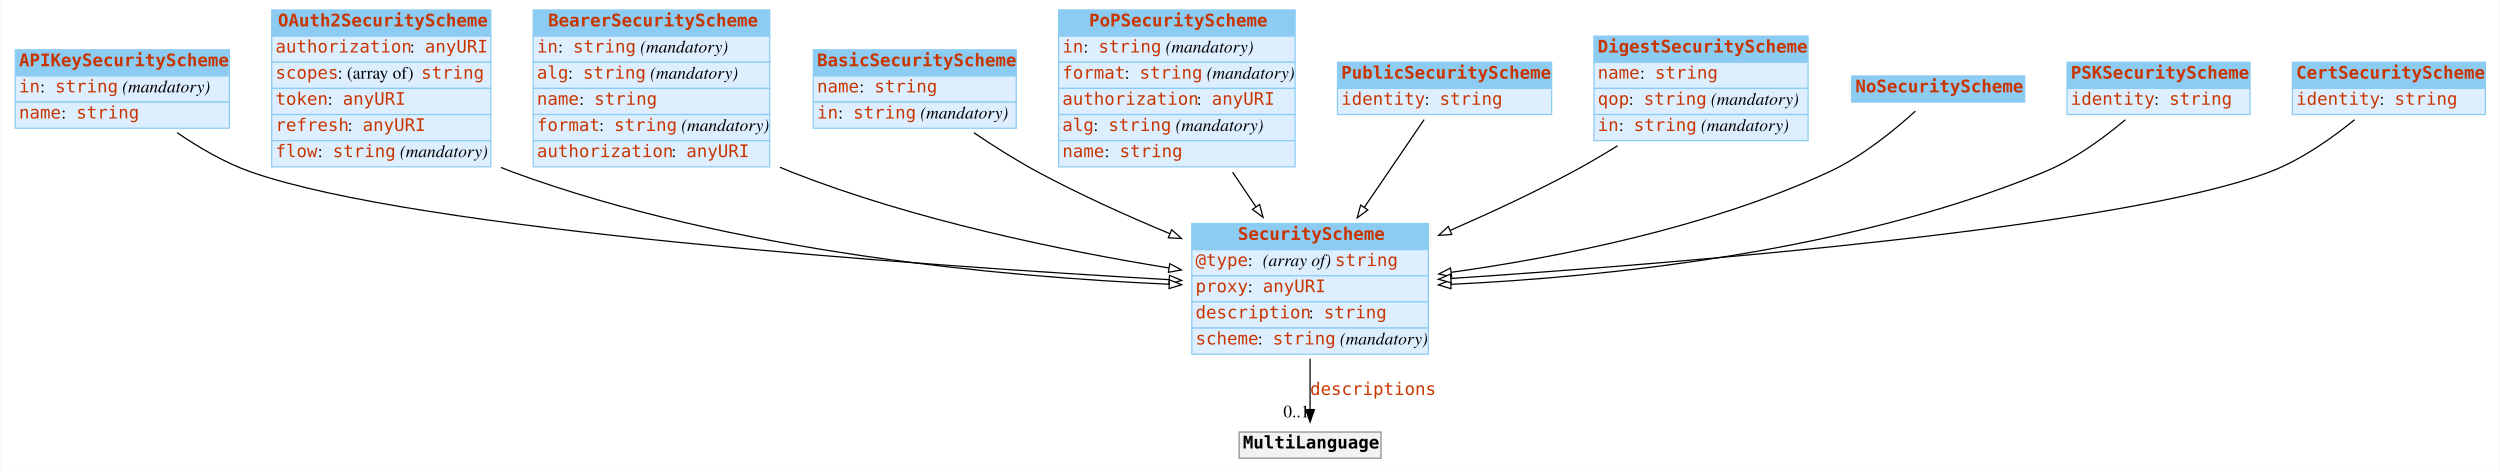
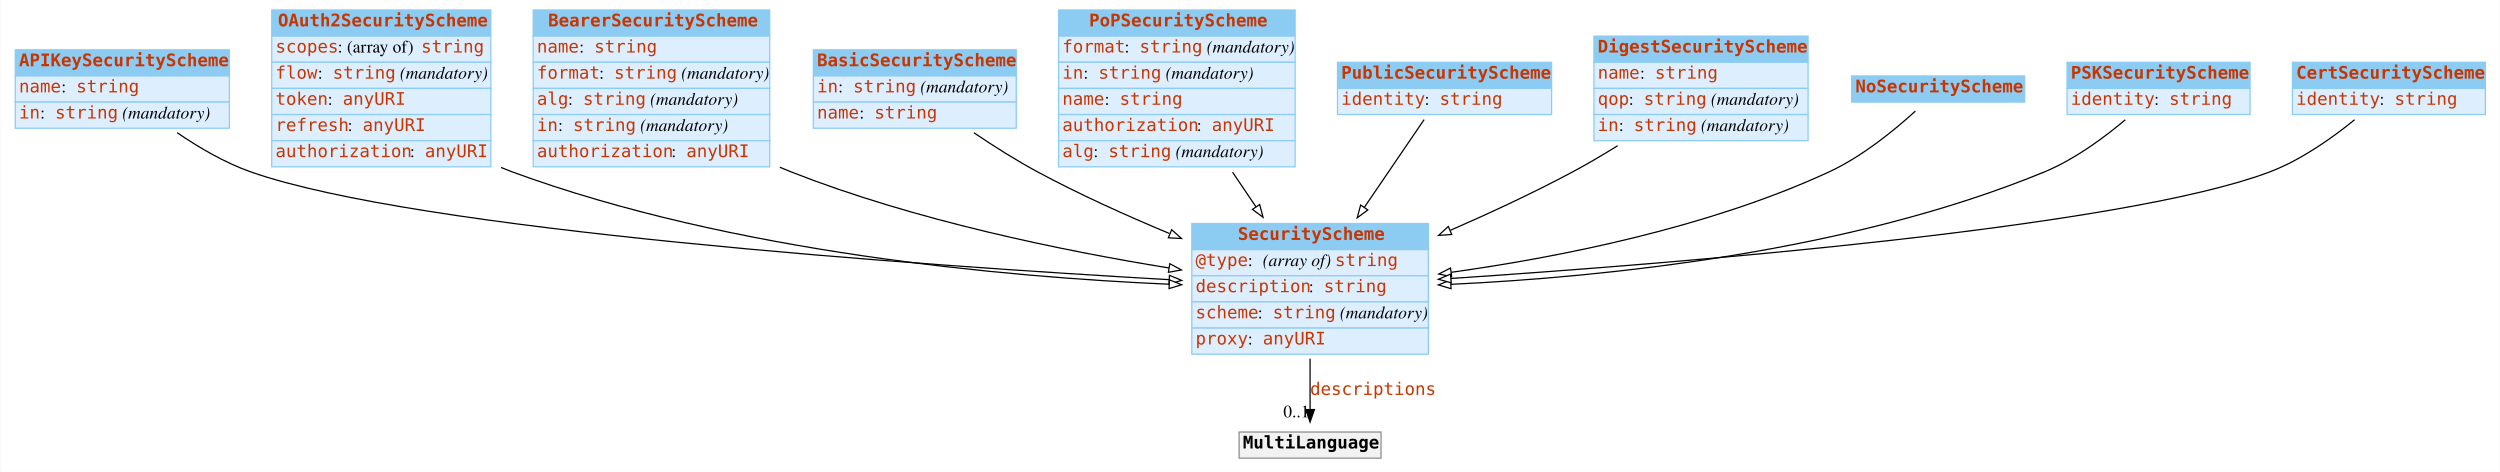
<svg xmlns="http://www.w3.org/2000/svg" width="2008pt" height="379pt" viewBox="0.00 0.00 2007.50 379.00">
  <g id="graph0" class="graph" transform="scale(1 1) rotate(0) translate(4 375)">
    <polygon fill="white" stroke="none" points="-4,4 -4,-375 2003.5,-375 2003.5,4 -4,4" />
    <g id="node1" class="node">
      <polygon fill="#8ccbf2" stroke="none" points="8,-314 8,-335 180,-335 180,-314 8,-314" />
      <polygon fill="none" stroke="#8ccbf2" points="8,-314 8,-335 180,-335 180,-314 8,-314" />
      <text text-anchor="start" x="11" y="-321.8" font-family="mono" font-weight="bold" font-size="14.00" fill="#c83500">APIKeySecurityScheme</text>
      <polygon fill="#ddeeff" stroke="none" points="8,-293 8,-314 180,-314 180,-293 8,-293" />
      <polygon fill="none" stroke="#8ccbf2" points="8,-293 8,-314 180,-314 180,-293 8,-293" />
-       <text text-anchor="start" x="11" y="-300.8" font-family="mono" font-size="14.00" fill="#c83500">in</text>
-       <text text-anchor="start" x="28" y="-300.8" font-family="Times,serif" font-size="14.00"> : </text>
-       <text text-anchor="start" x="40" y="-300.8" font-family="mono" font-size="14.00" fill="#c83500">string</text>
-       <text text-anchor="start" x="90" y="-300.8" font-family="Times,serif" font-size="14.00"> </text>
-       <text text-anchor="start" x="94" y="-300.8" font-family="Times,serif" font-style="italic" font-size="14.00">(mandatory)</text>
+       <text text-anchor="start" x="11" y="-300.8" font-family="mono" font-size="14.00" fill="#c83500">name</text>
+       <text text-anchor="start" x="45" y="-300.8" font-family="Times,serif" font-size="14.00"> : </text>
+       <text text-anchor="start" x="57" y="-300.8" font-family="mono" font-size="14.00" fill="#c83500">string</text>
      <polygon fill="#ddeeff" stroke="none" points="8,-272 8,-293 180,-293 180,-272 8,-272" />
      <polygon fill="none" stroke="#8ccbf2" points="8,-272 8,-293 180,-293 180,-272 8,-272" />
-       <text text-anchor="start" x="11" y="-279.8" font-family="mono" font-size="14.00" fill="#c83500">name</text>
-       <text text-anchor="start" x="45" y="-279.8" font-family="Times,serif" font-size="14.00"> : </text>
-       <text text-anchor="start" x="57" y="-279.8" font-family="mono" font-size="14.00" fill="#c83500">string</text>
+       <text text-anchor="start" x="11" y="-279.8" font-family="mono" font-size="14.00" fill="#c83500">in</text>
+       <text text-anchor="start" x="28" y="-279.8" font-family="Times,serif" font-size="14.00"> : </text>
+       <text text-anchor="start" x="40" y="-279.8" font-family="mono" font-size="14.00" fill="#c83500">string</text>
+       <text text-anchor="start" x="90" y="-279.8" font-family="Times,serif" font-size="14.00"> </text>
+       <text text-anchor="start" x="94" y="-279.8" font-family="Times,serif" font-style="italic" font-size="14.00">(mandatory)</text>
    </g>
    <g id="node3" class="node">
      <polygon fill="#8ccbf2" stroke="none" points="953,-174.5 953,-195.5 1143,-195.5 1143,-174.5 953,-174.5" />
      <polygon fill="none" stroke="#8ccbf2" points="953,-174.5 953,-195.5 1143,-195.5 1143,-174.5 953,-174.5" />
      <text text-anchor="start" x="990" y="-182.3" font-family="mono" font-weight="bold" font-size="14.00" fill="#c83500">SecurityScheme</text>
      <polygon fill="#ddeeff" stroke="none" points="953,-153.5 953,-174.5 1143,-174.5 1143,-153.5 953,-153.5" />
      <polygon fill="none" stroke="#8ccbf2" points="953,-153.5 953,-174.5 1143,-174.5 1143,-153.5 953,-153.5" />
      <text text-anchor="start" x="956" y="-161.3" font-family="mono" font-size="14.00" fill="#c83500">@type</text>
      <text text-anchor="start" x="998" y="-161.3" font-family="Times,serif" font-size="14.00"> : </text>
      <text text-anchor="start" x="1010" y="-161.3" font-family="Times,serif" font-style="italic" font-size="14.00">(array of) </text>
      <text text-anchor="start" x="1068" y="-161.3" font-family="mono" font-size="14.00" fill="#c83500">string</text>
      <polygon fill="#ddeeff" stroke="none" points="953,-132.5 953,-153.5 1143,-153.5 1143,-132.5 953,-132.5" />
      <polygon fill="none" stroke="#8ccbf2" points="953,-132.5 953,-153.5 1143,-153.5 1143,-132.5 953,-132.5" />
-       <text text-anchor="start" x="956" y="-140.3" font-family="mono" font-size="14.00" fill="#c83500">proxy</text>
-       <text text-anchor="start" x="998" y="-140.3" font-family="Times,serif" font-size="14.00"> : </text>
-       <text text-anchor="start" x="1010" y="-140.3" font-family="mono" font-size="14.00" fill="#c83500">anyURI</text>
+       <text text-anchor="start" x="956" y="-140.3" font-family="mono" font-size="14.00" fill="#c83500">description</text>
+       <text text-anchor="start" x="1047" y="-140.3" font-family="Times,serif" font-size="14.00"> : </text>
+       <text text-anchor="start" x="1059" y="-140.3" font-family="mono" font-size="14.00" fill="#c83500">string</text>
      <polygon fill="#ddeeff" stroke="none" points="953,-111.5 953,-132.5 1143,-132.5 1143,-111.5 953,-111.5" />
      <polygon fill="none" stroke="#8ccbf2" points="953,-111.5 953,-132.5 1143,-132.5 1143,-111.5 953,-111.5" />
-       <text text-anchor="start" x="956" y="-119.3" font-family="mono" font-size="14.00" fill="#c83500">description</text>
-       <text text-anchor="start" x="1047" y="-119.3" font-family="Times,serif" font-size="14.00"> : </text>
-       <text text-anchor="start" x="1059" y="-119.3" font-family="mono" font-size="14.00" fill="#c83500">string</text>
+       <text text-anchor="start" x="956" y="-119.3" font-family="mono" font-size="14.00" fill="#c83500">scheme</text>
+       <text text-anchor="start" x="1006" y="-119.3" font-family="Times,serif" font-size="14.00"> : </text>
+       <text text-anchor="start" x="1018" y="-119.3" font-family="mono" font-size="14.00" fill="#c83500">string</text>
+       <text text-anchor="start" x="1068" y="-119.3" font-family="Times,serif" font-size="14.00"> </text>
+       <text text-anchor="start" x="1072" y="-119.3" font-family="Times,serif" font-style="italic" font-size="14.00">(mandatory)</text>
      <polygon fill="#ddeeff" stroke="none" points="953,-90.5 953,-111.5 1143,-111.5 1143,-90.5 953,-90.5" />
      <polygon fill="none" stroke="#8ccbf2" points="953,-90.5 953,-111.5 1143,-111.5 1143,-90.5 953,-90.5" />
-       <text text-anchor="start" x="956" y="-98.3" font-family="mono" font-size="14.00" fill="#c83500">scheme</text>
-       <text text-anchor="start" x="1006" y="-98.3" font-family="Times,serif" font-size="14.00"> : </text>
-       <text text-anchor="start" x="1018" y="-98.3" font-family="mono" font-size="14.00" fill="#c83500">string</text>
-       <text text-anchor="start" x="1068" y="-98.3" font-family="Times,serif" font-size="14.00"> </text>
-       <text text-anchor="start" x="1072" y="-98.3" font-family="Times,serif" font-style="italic" font-size="14.00">(mandatory)</text>
+       <text text-anchor="start" x="956" y="-98.3" font-family="mono" font-size="14.00" fill="#c83500">proxy</text>
+       <text text-anchor="start" x="998" y="-98.3" font-family="Times,serif" font-size="14.00"> : </text>
+       <text text-anchor="start" x="1010" y="-98.3" font-family="mono" font-size="14.00" fill="#c83500">anyURI</text>
    </g>
    <g id="edge4" class="edge">
      <path fill="none" stroke="black" d="M138.037,-268.424C155.466,-256.499 176.27,-244.311 197,-237 330.28,-189.994 735.241,-161.777 934.632,-150.376" />
      <polygon fill="white" stroke="black" points="935.058,-153.858 944.843,-149.797 934.661,-146.869 935.058,-153.858" />
    </g>
    <g id="node2" class="node">
      <polygon fill="#8ccbf2" stroke="none" points="214,-346 214,-367 390,-367 390,-346 214,-346" />
      <polygon fill="none" stroke="#8ccbf2" points="214,-346 214,-367 390,-367 390,-346 214,-346" />
      <text text-anchor="start" x="219" y="-353.8" font-family="mono" font-weight="bold" font-size="14.00" fill="#c83500">OAuth2SecurityScheme</text>
      <polygon fill="#ddeeff" stroke="none" points="214,-325 214,-346 390,-346 390,-325 214,-325" />
      <polygon fill="none" stroke="#8ccbf2" points="214,-325 214,-346 390,-346 390,-325 214,-325" />
-       <text text-anchor="start" x="217" y="-332.8" font-family="mono" font-size="14.00" fill="#c83500">authorization</text>
-       <text text-anchor="start" x="325" y="-332.8" font-family="Times,serif" font-size="14.00"> : </text>
-       <text text-anchor="start" x="337" y="-332.8" font-family="mono" font-size="14.00" fill="#c83500">anyURI</text>
+       <text text-anchor="start" x="217" y="-332.8" font-family="mono" font-size="14.00" fill="#c83500">scopes</text>
+       <text text-anchor="start" x="267" y="-332.8" font-family="Times,serif" font-size="14.00"> : (array of) </text>
+       <text text-anchor="start" x="334" y="-332.8" font-family="mono" font-size="14.00" fill="#c83500">string</text>
      <polygon fill="#ddeeff" stroke="none" points="214,-304 214,-325 390,-325 390,-304 214,-304" />
      <polygon fill="none" stroke="#8ccbf2" points="214,-304 214,-325 390,-325 390,-304 214,-304" />
-       <text text-anchor="start" x="217" y="-311.8" font-family="mono" font-size="14.00" fill="#c83500">scopes</text>
-       <text text-anchor="start" x="267" y="-311.8" font-family="Times,serif" font-size="14.00"> : (array of) </text>
-       <text text-anchor="start" x="334" y="-311.8" font-family="mono" font-size="14.00" fill="#c83500">string</text>
+       <text text-anchor="start" x="217" y="-311.8" font-family="mono" font-size="14.00" fill="#c83500">flow</text>
+       <text text-anchor="start" x="251" y="-311.8" font-family="Times,serif" font-size="14.00"> : </text>
+       <text text-anchor="start" x="263" y="-311.8" font-family="mono" font-size="14.00" fill="#c83500">string</text>
+       <text text-anchor="start" x="313" y="-311.8" font-family="Times,serif" font-size="14.00"> </text>
+       <text text-anchor="start" x="317" y="-311.8" font-family="Times,serif" font-style="italic" font-size="14.00">(mandatory)</text>
      <polygon fill="#ddeeff" stroke="none" points="214,-283 214,-304 390,-304 390,-283 214,-283" />
      <polygon fill="none" stroke="#8ccbf2" points="214,-283 214,-304 390,-304 390,-283 214,-283" />
      <text text-anchor="start" x="217" y="-290.8" font-family="mono" font-size="14.00" fill="#c83500">token</text>
      <text text-anchor="start" x="259" y="-290.8" font-family="Times,serif" font-size="14.00"> : </text>
      <text text-anchor="start" x="271" y="-290.8" font-family="mono" font-size="14.00" fill="#c83500">anyURI</text>
      <polygon fill="#ddeeff" stroke="none" points="214,-262 214,-283 390,-283 390,-262 214,-262" />
      <polygon fill="none" stroke="#8ccbf2" points="214,-262 214,-283 390,-283 390,-262 214,-262" />
      <text text-anchor="start" x="217" y="-269.8" font-family="mono" font-size="14.00" fill="#c83500">refresh</text>
      <text text-anchor="start" x="275" y="-269.8" font-family="Times,serif" font-size="14.00"> : </text>
      <text text-anchor="start" x="287" y="-269.8" font-family="mono" font-size="14.00" fill="#c83500">anyURI</text>
      <polygon fill="#ddeeff" stroke="none" points="214,-241 214,-262 390,-262 390,-241 214,-241" />
      <polygon fill="none" stroke="#8ccbf2" points="214,-241 214,-262 390,-262 390,-241 214,-241" />
-       <text text-anchor="start" x="217" y="-248.8" font-family="mono" font-size="14.00" fill="#c83500">flow</text>
-       <text text-anchor="start" x="251" y="-248.8" font-family="Times,serif" font-size="14.00"> : </text>
-       <text text-anchor="start" x="263" y="-248.8" font-family="mono" font-size="14.00" fill="#c83500">string</text>
-       <text text-anchor="start" x="313" y="-248.8" font-family="Times,serif" font-size="14.00"> </text>
-       <text text-anchor="start" x="317" y="-248.8" font-family="Times,serif" font-style="italic" font-size="14.00">(mandatory)</text>
+       <text text-anchor="start" x="217" y="-248.8" font-family="mono" font-size="14.00" fill="#c83500">authorization</text>
+       <text text-anchor="start" x="325" y="-248.8" font-family="Times,serif" font-size="14.00"> : </text>
+       <text text-anchor="start" x="337" y="-248.8" font-family="mono" font-size="14.00" fill="#c83500">anyURI</text>
    </g>
    <g id="edge10" class="edge">
      <path fill="none" stroke="black" d="M398.204,-240.487C401.134,-239.244 404.07,-238.077 407,-237 583.91,-171.973 803.983,-152.445 934.836,-146.712" />
      <polygon fill="white" stroke="black" points="935.034,-150.206 944.879,-146.291 934.741,-143.213 935.034,-150.206" />
    </g>
    <g id="node12" class="node">
      <polygon fill="#f2f2f2" stroke="none" points="991,-7 991,-28 1105,-28 1105,-7 991,-7" />
      <polygon fill="none" stroke="#8c8c8c" points="991,-7 991,-28 1105,-28 1105,-7 991,-7" />
      <text text-anchor="start" x="994" y="-14.8" font-family="mono" font-weight="bold" font-size="14.00">MultiLanguage</text>
    </g>
    <g id="edge1" class="edge">
      <path fill="none" stroke="black" d="M1048,-86.892C1048,-72.775 1048,-58.225 1048,-46.234" />
      <polygon fill="black" stroke="black" points="1051.5,-46.026 1048,-36.026 1044.5,-46.026 1051.5,-46.026" />
      <text text-anchor="start" x="1048" y="-57.8" font-family="mono" font-size="14.00" fill="#c83500">descriptions</text>
      <text text-anchor="middle" x="1037" y="-39.826" font-family="Times,serif" font-size="14.00">0..1</text>
    </g>
    <g id="node4" class="node">
      <polygon fill="#8ccbf2" stroke="none" points="424,-346 424,-367 614,-367 614,-346 424,-346" />
      <polygon fill="none" stroke="#8ccbf2" points="424,-346 424,-367 614,-367 614,-346 424,-346" />
      <text text-anchor="start" x="436" y="-353.8" font-family="mono" font-weight="bold" font-size="14.00" fill="#c83500">BearerSecurityScheme</text>
      <polygon fill="#ddeeff" stroke="none" points="424,-325 424,-346 614,-346 614,-325 424,-325" />
      <polygon fill="none" stroke="#8ccbf2" points="424,-325 424,-346 614,-346 614,-325 424,-325" />
-       <text text-anchor="start" x="427" y="-332.8" font-family="mono" font-size="14.00" fill="#c83500">in</text>
-       <text text-anchor="start" x="444" y="-332.8" font-family="Times,serif" font-size="14.00"> : </text>
-       <text text-anchor="start" x="456" y="-332.8" font-family="mono" font-size="14.00" fill="#c83500">string</text>
-       <text text-anchor="start" x="506" y="-332.8" font-family="Times,serif" font-size="14.00"> </text>
-       <text text-anchor="start" x="510" y="-332.8" font-family="Times,serif" font-style="italic" font-size="14.00">(mandatory)</text>
+       <text text-anchor="start" x="427" y="-332.8" font-family="mono" font-size="14.00" fill="#c83500">name</text>
+       <text text-anchor="start" x="461" y="-332.8" font-family="Times,serif" font-size="14.00"> : </text>
+       <text text-anchor="start" x="473" y="-332.8" font-family="mono" font-size="14.00" fill="#c83500">string</text>
      <polygon fill="#ddeeff" stroke="none" points="424,-304 424,-325 614,-325 614,-304 424,-304" />
      <polygon fill="none" stroke="#8ccbf2" points="424,-304 424,-325 614,-325 614,-304 424,-304" />
-       <text text-anchor="start" x="427" y="-311.8" font-family="mono" font-size="14.00" fill="#c83500">alg</text>
-       <text text-anchor="start" x="452" y="-311.8" font-family="Times,serif" font-size="14.00"> : </text>
-       <text text-anchor="start" x="464" y="-311.8" font-family="mono" font-size="14.00" fill="#c83500">string</text>
-       <text text-anchor="start" x="514" y="-311.8" font-family="Times,serif" font-size="14.00"> </text>
-       <text text-anchor="start" x="518" y="-311.8" font-family="Times,serif" font-style="italic" font-size="14.00">(mandatory)</text>
+       <text text-anchor="start" x="427" y="-311.8" font-family="mono" font-size="14.00" fill="#c83500">format</text>
+       <text text-anchor="start" x="477" y="-311.8" font-family="Times,serif" font-size="14.00"> : </text>
+       <text text-anchor="start" x="489" y="-311.8" font-family="mono" font-size="14.00" fill="#c83500">string</text>
+       <text text-anchor="start" x="539" y="-311.8" font-family="Times,serif" font-size="14.00"> </text>
+       <text text-anchor="start" x="543" y="-311.8" font-family="Times,serif" font-style="italic" font-size="14.00">(mandatory)</text>
      <polygon fill="#ddeeff" stroke="none" points="424,-283 424,-304 614,-304 614,-283 424,-283" />
      <polygon fill="none" stroke="#8ccbf2" points="424,-283 424,-304 614,-304 614,-283 424,-283" />
-       <text text-anchor="start" x="427" y="-290.8" font-family="mono" font-size="14.00" fill="#c83500">name</text>
-       <text text-anchor="start" x="461" y="-290.8" font-family="Times,serif" font-size="14.00"> : </text>
-       <text text-anchor="start" x="473" y="-290.8" font-family="mono" font-size="14.00" fill="#c83500">string</text>
+       <text text-anchor="start" x="427" y="-290.8" font-family="mono" font-size="14.00" fill="#c83500">alg</text>
+       <text text-anchor="start" x="452" y="-290.8" font-family="Times,serif" font-size="14.00"> : </text>
+       <text text-anchor="start" x="464" y="-290.8" font-family="mono" font-size="14.00" fill="#c83500">string</text>
+       <text text-anchor="start" x="514" y="-290.8" font-family="Times,serif" font-size="14.00"> </text>
+       <text text-anchor="start" x="518" y="-290.8" font-family="Times,serif" font-style="italic" font-size="14.00">(mandatory)</text>
      <polygon fill="#ddeeff" stroke="none" points="424,-262 424,-283 614,-283 614,-262 424,-262" />
      <polygon fill="none" stroke="#8ccbf2" points="424,-262 424,-283 614,-283 614,-262 424,-262" />
-       <text text-anchor="start" x="427" y="-269.8" font-family="mono" font-size="14.00" fill="#c83500">format</text>
-       <text text-anchor="start" x="477" y="-269.8" font-family="Times,serif" font-size="14.00"> : </text>
-       <text text-anchor="start" x="489" y="-269.8" font-family="mono" font-size="14.00" fill="#c83500">string</text>
-       <text text-anchor="start" x="539" y="-269.8" font-family="Times,serif" font-size="14.00"> </text>
-       <text text-anchor="start" x="543" y="-269.8" font-family="Times,serif" font-style="italic" font-size="14.00">(mandatory)</text>
+       <text text-anchor="start" x="427" y="-269.8" font-family="mono" font-size="14.00" fill="#c83500">in</text>
+       <text text-anchor="start" x="444" y="-269.8" font-family="Times,serif" font-size="14.00"> : </text>
+       <text text-anchor="start" x="456" y="-269.8" font-family="mono" font-size="14.00" fill="#c83500">string</text>
+       <text text-anchor="start" x="506" y="-269.8" font-family="Times,serif" font-size="14.00"> </text>
+       <text text-anchor="start" x="510" y="-269.8" font-family="Times,serif" font-style="italic" font-size="14.00">(mandatory)</text>
      <polygon fill="#ddeeff" stroke="none" points="424,-241 424,-262 614,-262 614,-241 424,-241" />
      <polygon fill="none" stroke="#8ccbf2" points="424,-241 424,-262 614,-262 614,-241 424,-241" />
      <text text-anchor="start" x="427" y="-248.8" font-family="mono" font-size="14.00" fill="#c83500">authorization</text>
      <text text-anchor="start" x="535" y="-248.8" font-family="Times,serif" font-size="14.00"> : </text>
      <text text-anchor="start" x="547" y="-248.8" font-family="mono" font-size="14.00" fill="#c83500">anyURI</text>
    </g>
    <g id="edge6" class="edge">
      <path fill="none" stroke="black" d="M622.151,-240.676C625.107,-239.388 628.06,-238.158 631,-237 730.048,-197.967 849.15,-173.622 934.662,-159.767" />
      <polygon fill="white" stroke="black" points="935.336,-163.204 944.658,-158.171 934.231,-156.292 935.336,-163.204" />
    </g>
    <g id="node5" class="node">
      <polygon fill="#8ccbf2" stroke="none" points="649,-314 649,-335 812,-335 812,-314 649,-314" />
      <polygon fill="none" stroke="#8ccbf2" points="649,-314 649,-335 812,-335 812,-314 649,-314" />
      <text text-anchor="start" x="652" y="-321.8" font-family="mono" font-weight="bold" font-size="14.00" fill="#c83500">BasicSecurityScheme</text>
      <polygon fill="#ddeeff" stroke="none" points="649,-293 649,-314 812,-314 812,-293 649,-293" />
      <polygon fill="none" stroke="#8ccbf2" points="649,-293 649,-314 812,-314 812,-293 649,-293" />
-       <text text-anchor="start" x="652" y="-300.8" font-family="mono" font-size="14.00" fill="#c83500">name</text>
-       <text text-anchor="start" x="686" y="-300.8" font-family="Times,serif" font-size="14.00"> : </text>
-       <text text-anchor="start" x="698" y="-300.8" font-family="mono" font-size="14.00" fill="#c83500">string</text>
+       <text text-anchor="start" x="652" y="-300.8" font-family="mono" font-size="14.00" fill="#c83500">in</text>
+       <text text-anchor="start" x="669" y="-300.8" font-family="Times,serif" font-size="14.00"> : </text>
+       <text text-anchor="start" x="681" y="-300.8" font-family="mono" font-size="14.00" fill="#c83500">string</text>
+       <text text-anchor="start" x="731" y="-300.8" font-family="Times,serif" font-size="14.00"> </text>
+       <text text-anchor="start" x="735" y="-300.8" font-family="Times,serif" font-style="italic" font-size="14.00">(mandatory)</text>
      <polygon fill="#ddeeff" stroke="none" points="649,-272 649,-293 812,-293 812,-272 649,-272" />
      <polygon fill="none" stroke="#8ccbf2" points="649,-272 649,-293 812,-293 812,-272 649,-272" />
-       <text text-anchor="start" x="652" y="-279.8" font-family="mono" font-size="14.00" fill="#c83500">in</text>
-       <text text-anchor="start" x="669" y="-279.8" font-family="Times,serif" font-size="14.00"> : </text>
-       <text text-anchor="start" x="681" y="-279.8" font-family="mono" font-size="14.00" fill="#c83500">string</text>
-       <text text-anchor="start" x="731" y="-279.8" font-family="Times,serif" font-size="14.00"> </text>
-       <text text-anchor="start" x="735" y="-279.8" font-family="Times,serif" font-style="italic" font-size="14.00">(mandatory)</text>
+       <text text-anchor="start" x="652" y="-279.8" font-family="mono" font-size="14.00" fill="#c83500">name</text>
+       <text text-anchor="start" x="686" y="-279.8" font-family="Times,serif" font-size="14.00"> : </text>
+       <text text-anchor="start" x="698" y="-279.8" font-family="mono" font-size="14.00" fill="#c83500">string</text>
    </g>
    <g id="edge9" class="edge">
      <path fill="none" stroke="black" d="M777.967,-268.388C793.823,-257.668 811.812,-246.253 829,-237 862.551,-218.939 900.385,-201.875 935.049,-187.437" />
      <polygon fill="white" stroke="black" points="936.829,-190.489 944.735,-183.436 934.157,-184.019 936.829,-190.489" />
    </g>
    <g id="node6" class="node">
      <polygon fill="#8ccbf2" stroke="none" points="846,-346 846,-367 1036,-367 1036,-346 846,-346" />
      <polygon fill="none" stroke="#8ccbf2" points="846,-346 846,-367 1036,-367 1036,-346 846,-346" />
      <text text-anchor="start" x="870.5" y="-353.8" font-family="mono" font-weight="bold" font-size="14.00" fill="#c83500">PoPSecurityScheme</text>
      <polygon fill="#ddeeff" stroke="none" points="846,-325 846,-346 1036,-346 1036,-325 846,-325" />
      <polygon fill="none" stroke="#8ccbf2" points="846,-325 846,-346 1036,-346 1036,-325 846,-325" />
-       <text text-anchor="start" x="849" y="-332.8" font-family="mono" font-size="14.00" fill="#c83500">in</text>
-       <text text-anchor="start" x="866" y="-332.8" font-family="Times,serif" font-size="14.00"> : </text>
-       <text text-anchor="start" x="878" y="-332.8" font-family="mono" font-size="14.00" fill="#c83500">string</text>
-       <text text-anchor="start" x="928" y="-332.8" font-family="Times,serif" font-size="14.00"> </text>
-       <text text-anchor="start" x="932" y="-332.8" font-family="Times,serif" font-style="italic" font-size="14.00">(mandatory)</text>
+       <text text-anchor="start" x="849" y="-332.8" font-family="mono" font-size="14.00" fill="#c83500">format</text>
+       <text text-anchor="start" x="899" y="-332.8" font-family="Times,serif" font-size="14.00"> : </text>
+       <text text-anchor="start" x="911" y="-332.8" font-family="mono" font-size="14.00" fill="#c83500">string</text>
+       <text text-anchor="start" x="961" y="-332.8" font-family="Times,serif" font-size="14.00"> </text>
+       <text text-anchor="start" x="965" y="-332.8" font-family="Times,serif" font-style="italic" font-size="14.00">(mandatory)</text>
      <polygon fill="#ddeeff" stroke="none" points="846,-304 846,-325 1036,-325 1036,-304 846,-304" />
      <polygon fill="none" stroke="#8ccbf2" points="846,-304 846,-325 1036,-325 1036,-304 846,-304" />
-       <text text-anchor="start" x="849" y="-311.8" font-family="mono" font-size="14.00" fill="#c83500">format</text>
-       <text text-anchor="start" x="899" y="-311.8" font-family="Times,serif" font-size="14.00"> : </text>
-       <text text-anchor="start" x="911" y="-311.8" font-family="mono" font-size="14.00" fill="#c83500">string</text>
-       <text text-anchor="start" x="961" y="-311.8" font-family="Times,serif" font-size="14.00"> </text>
-       <text text-anchor="start" x="965" y="-311.8" font-family="Times,serif" font-style="italic" font-size="14.00">(mandatory)</text>
+       <text text-anchor="start" x="849" y="-311.8" font-family="mono" font-size="14.00" fill="#c83500">in</text>
+       <text text-anchor="start" x="866" y="-311.8" font-family="Times,serif" font-size="14.00"> : </text>
+       <text text-anchor="start" x="878" y="-311.8" font-family="mono" font-size="14.00" fill="#c83500">string</text>
+       <text text-anchor="start" x="928" y="-311.8" font-family="Times,serif" font-size="14.00"> </text>
+       <text text-anchor="start" x="932" y="-311.8" font-family="Times,serif" font-style="italic" font-size="14.00">(mandatory)</text>
      <polygon fill="#ddeeff" stroke="none" points="846,-283 846,-304 1036,-304 1036,-283 846,-283" />
      <polygon fill="none" stroke="#8ccbf2" points="846,-283 846,-304 1036,-304 1036,-283 846,-283" />
-       <text text-anchor="start" x="849" y="-290.8" font-family="mono" font-size="14.00" fill="#c83500">authorization</text>
-       <text text-anchor="start" x="957" y="-290.8" font-family="Times,serif" font-size="14.00"> : </text>
-       <text text-anchor="start" x="969" y="-290.8" font-family="mono" font-size="14.00" fill="#c83500">anyURI</text>
+       <text text-anchor="start" x="849" y="-290.8" font-family="mono" font-size="14.00" fill="#c83500">name</text>
+       <text text-anchor="start" x="883" y="-290.8" font-family="Times,serif" font-size="14.00"> : </text>
+       <text text-anchor="start" x="895" y="-290.8" font-family="mono" font-size="14.00" fill="#c83500">string</text>
      <polygon fill="#ddeeff" stroke="none" points="846,-262 846,-283 1036,-283 1036,-262 846,-262" />
      <polygon fill="none" stroke="#8ccbf2" points="846,-262 846,-283 1036,-283 1036,-262 846,-262" />
-       <text text-anchor="start" x="849" y="-269.8" font-family="mono" font-size="14.00" fill="#c83500">alg</text>
-       <text text-anchor="start" x="874" y="-269.8" font-family="Times,serif" font-size="14.00"> : </text>
-       <text text-anchor="start" x="886" y="-269.8" font-family="mono" font-size="14.00" fill="#c83500">string</text>
-       <text text-anchor="start" x="936" y="-269.8" font-family="Times,serif" font-size="14.00"> </text>
-       <text text-anchor="start" x="940" y="-269.8" font-family="Times,serif" font-style="italic" font-size="14.00">(mandatory)</text>
+       <text text-anchor="start" x="849" y="-269.8" font-family="mono" font-size="14.00" fill="#c83500">authorization</text>
+       <text text-anchor="start" x="957" y="-269.8" font-family="Times,serif" font-size="14.00"> : </text>
+       <text text-anchor="start" x="969" y="-269.8" font-family="mono" font-size="14.00" fill="#c83500">anyURI</text>
      <polygon fill="#ddeeff" stroke="none" points="846,-241 846,-262 1036,-262 1036,-241 846,-241" />
      <polygon fill="none" stroke="#8ccbf2" points="846,-241 846,-262 1036,-262 1036,-241 846,-241" />
-       <text text-anchor="start" x="849" y="-248.8" font-family="mono" font-size="14.00" fill="#c83500">name</text>
-       <text text-anchor="start" x="883" y="-248.8" font-family="Times,serif" font-size="14.00"> : </text>
-       <text text-anchor="start" x="895" y="-248.8" font-family="mono" font-size="14.00" fill="#c83500">string</text>
+       <text text-anchor="start" x="849" y="-248.8" font-family="mono" font-size="14.00" fill="#c83500">alg</text>
+       <text text-anchor="start" x="874" y="-248.8" font-family="Times,serif" font-size="14.00"> : </text>
+       <text text-anchor="start" x="886" y="-248.8" font-family="mono" font-size="14.00" fill="#c83500">string</text>
+       <text text-anchor="start" x="936" y="-248.8" font-family="Times,serif" font-size="14.00"> </text>
+       <text text-anchor="start" x="940" y="-248.8" font-family="Times,serif" font-style="italic" font-size="14.00">(mandatory)</text>
    </g>
    <g id="edge5" class="edge">
      <path fill="none" stroke="black" d="M985.758,-236.7C991.984,-227.477 998.372,-218.014 1004.57,-208.829" />
      <polygon fill="white" stroke="black" points="1007.51,-210.732 1010.21,-200.486 1001.71,-206.816 1007.51,-210.732" />
    </g>
    <g id="node7" class="node">
      <polygon fill="#8ccbf2" stroke="none" points="1070,-304 1070,-325 1242,-325 1242,-304 1070,-304" />
      <polygon fill="none" stroke="#8ccbf2" points="1070,-304 1070,-325 1242,-325 1242,-304 1070,-304" />
      <text text-anchor="start" x="1073" y="-311.8" font-family="mono" font-weight="bold" font-size="14.00" fill="#c83500">PublicSecurityScheme</text>
      <polygon fill="#ddeeff" stroke="none" points="1070,-283 1070,-304 1242,-304 1242,-283 1070,-283" />
      <polygon fill="none" stroke="#8ccbf2" points="1070,-283 1070,-304 1242,-304 1242,-283 1070,-283" />
      <text text-anchor="start" x="1073" y="-290.8" font-family="mono" font-size="14.00" fill="#c83500">identity</text>
      <text text-anchor="start" x="1140" y="-290.8" font-family="Times,serif" font-size="14.00"> : </text>
      <text text-anchor="start" x="1152" y="-290.8" font-family="mono" font-size="14.00" fill="#c83500">string</text>
    </g>
    <g id="edge8" class="edge">
      <path fill="none" stroke="black" d="M1139.6,-278.927C1126.82,-260.176 1108.47,-233.243 1091.54,-208.402" />
      <polygon fill="white" stroke="black" points="1094.39,-206.366 1085.87,-200.073 1088.61,-210.308 1094.39,-206.366" />
    </g>
    <g id="node8" class="node">
      <polygon fill="#8ccbf2" stroke="none" points="1276,-325 1276,-346 1448,-346 1448,-325 1276,-325" />
      <polygon fill="none" stroke="#8ccbf2" points="1276,-325 1276,-346 1448,-346 1448,-325 1276,-325" />
      <text text-anchor="start" x="1279" y="-332.8" font-family="mono" font-weight="bold" font-size="14.00" fill="#c83500">DigestSecurityScheme</text>
      <polygon fill="#ddeeff" stroke="none" points="1276,-304 1276,-325 1448,-325 1448,-304 1276,-304" />
      <polygon fill="none" stroke="#8ccbf2" points="1276,-304 1276,-325 1448,-325 1448,-304 1276,-304" />
      <text text-anchor="start" x="1279" y="-311.8" font-family="mono" font-size="14.00" fill="#c83500">name</text>
      <text text-anchor="start" x="1313" y="-311.8" font-family="Times,serif" font-size="14.00"> : </text>
      <text text-anchor="start" x="1325" y="-311.8" font-family="mono" font-size="14.00" fill="#c83500">string</text>
      <polygon fill="#ddeeff" stroke="none" points="1276,-283 1276,-304 1448,-304 1448,-283 1276,-283" />
      <polygon fill="none" stroke="#8ccbf2" points="1276,-283 1276,-304 1448,-304 1448,-283 1276,-283" />
      <text text-anchor="start" x="1279" y="-290.8" font-family="mono" font-size="14.00" fill="#c83500">qop</text>
      <text text-anchor="start" x="1304" y="-290.8" font-family="Times,serif" font-size="14.00"> : </text>
      <text text-anchor="start" x="1316" y="-290.8" font-family="mono" font-size="14.00" fill="#c83500">string</text>
      <text text-anchor="start" x="1366" y="-290.8" font-family="Times,serif" font-size="14.00"> </text>
      <text text-anchor="start" x="1370" y="-290.8" font-family="Times,serif" font-style="italic" font-size="14.00">(mandatory)</text>
      <polygon fill="#ddeeff" stroke="none" points="1276,-262 1276,-283 1448,-283 1448,-262 1276,-262" />
      <polygon fill="none" stroke="#8ccbf2" points="1276,-262 1276,-283 1448,-283 1448,-262 1276,-262" />
      <text text-anchor="start" x="1279" y="-269.8" font-family="mono" font-size="14.00" fill="#c83500">in</text>
      <text text-anchor="start" x="1296" y="-269.8" font-family="Times,serif" font-size="14.00"> : </text>
      <text text-anchor="start" x="1308" y="-269.8" font-family="mono" font-size="14.00" fill="#c83500">string</text>
      <text text-anchor="start" x="1358" y="-269.8" font-family="Times,serif" font-size="14.00"> </text>
      <text text-anchor="start" x="1362" y="-269.8" font-family="Times,serif" font-style="italic" font-size="14.00">(mandatory)</text>
    </g>
    <g id="edge7" class="edge">
      <path fill="none" stroke="black" d="M1295.04,-257.965C1283.22,-250.633 1270.89,-243.365 1259,-237 1227.79,-220.291 1192.94,-204.079 1160.69,-190.017" />
      <polygon fill="white" stroke="black" points="1161.79,-186.68 1151.22,-185.917 1159.01,-193.103 1161.79,-186.68" />
    </g>
    <g id="node9" class="node">
      <polygon fill="#8ccbf2" stroke="none" points="1483,-293 1483,-314 1622,-314 1622,-293 1483,-293" />
      <polygon fill="none" stroke="#8ccbf2" points="1483,-293 1483,-314 1622,-314 1622,-293 1483,-293" />
      <text text-anchor="start" x="1486" y="-300.8" font-family="mono" font-weight="bold" font-size="14.00" fill="#c83500">NoSecurityScheme</text>
    </g>
    <g id="edge3" class="edge">
      <path fill="none" stroke="black" d="M1534.19,-285.759C1517.6,-270.66 1491.49,-249.268 1465,-237 1367.91,-192.042 1247.79,-168.378 1161.45,-156.287" />
      <polygon fill="white" stroke="black" points="1161.74,-152.794 1151.36,-154.904 1160.79,-159.729 1161.74,-152.794" />
    </g>
    <g id="node10" class="node">
      <polygon fill="#8ccbf2" stroke="none" points="1656,-304 1656,-325 1803,-325 1803,-304 1656,-304" />
      <polygon fill="none" stroke="#8ccbf2" points="1656,-304 1656,-325 1803,-325 1803,-304 1656,-304" />
      <text text-anchor="start" x="1659" y="-311.8" font-family="mono" font-weight="bold" font-size="14.00" fill="#c83500">PSKSecurityScheme</text>
      <polygon fill="#ddeeff" stroke="none" points="1656,-283 1656,-304 1803,-304 1803,-283 1656,-283" />
      <polygon fill="none" stroke="#8ccbf2" points="1656,-283 1656,-304 1803,-304 1803,-283 1656,-283" />
      <text text-anchor="start" x="1659" y="-290.8" font-family="mono" font-size="14.00" fill="#c83500">identity</text>
      <text text-anchor="start" x="1726" y="-290.8" font-family="Times,serif" font-size="14.00"> : </text>
      <text text-anchor="start" x="1738" y="-290.8" font-family="mono" font-size="14.00" fill="#c83500">string</text>
    </g>
    <g id="edge2" class="edge">
      <path fill="none" stroke="black" d="M1702.78,-278.792C1685.62,-264.332 1661.99,-246.904 1638,-237 1480.93,-172.16 1283.16,-152.43 1161.17,-146.625" />
      <polygon fill="white" stroke="black" points="1161.21,-143.124 1151.07,-146.168 1160.9,-150.117 1161.21,-143.124" />
    </g>
    <g id="node11" class="node">
      <polygon fill="#8ccbf2" stroke="none" points="1837,-304 1837,-325 1992,-325 1992,-304 1837,-304" />
      <polygon fill="none" stroke="#8ccbf2" points="1837,-304 1837,-325 1992,-325 1992,-304 1837,-304" />
      <text text-anchor="start" x="1840" y="-311.8" font-family="mono" font-weight="bold" font-size="14.00" fill="#c83500">CertSecurityScheme</text>
      <polygon fill="#ddeeff" stroke="none" points="1837,-283 1837,-304 1992,-304 1992,-283 1837,-283" />
      <polygon fill="none" stroke="#8ccbf2" points="1837,-283 1837,-304 1992,-304 1992,-283 1837,-283" />
      <text text-anchor="start" x="1840" y="-290.8" font-family="mono" font-size="14.00" fill="#c83500">identity</text>
      <text text-anchor="start" x="1907" y="-290.8" font-family="Times,serif" font-size="14.00"> : </text>
      <text text-anchor="start" x="1919" y="-290.8" font-family="mono" font-size="14.00" fill="#c83500">string</text>
    </g>
    <g id="edge11" class="edge">
      <path fill="none" stroke="black" d="M1886.98,-278.834C1869,-264.198 1844.15,-246.563 1819,-237 1701.37,-192.281 1345.27,-163.592 1161.08,-151.336" />
      <polygon fill="white" stroke="black" points="1161.3,-147.843 1151.09,-150.676 1160.83,-154.828 1161.3,-147.843" />
    </g>
  </g>
</svg>
